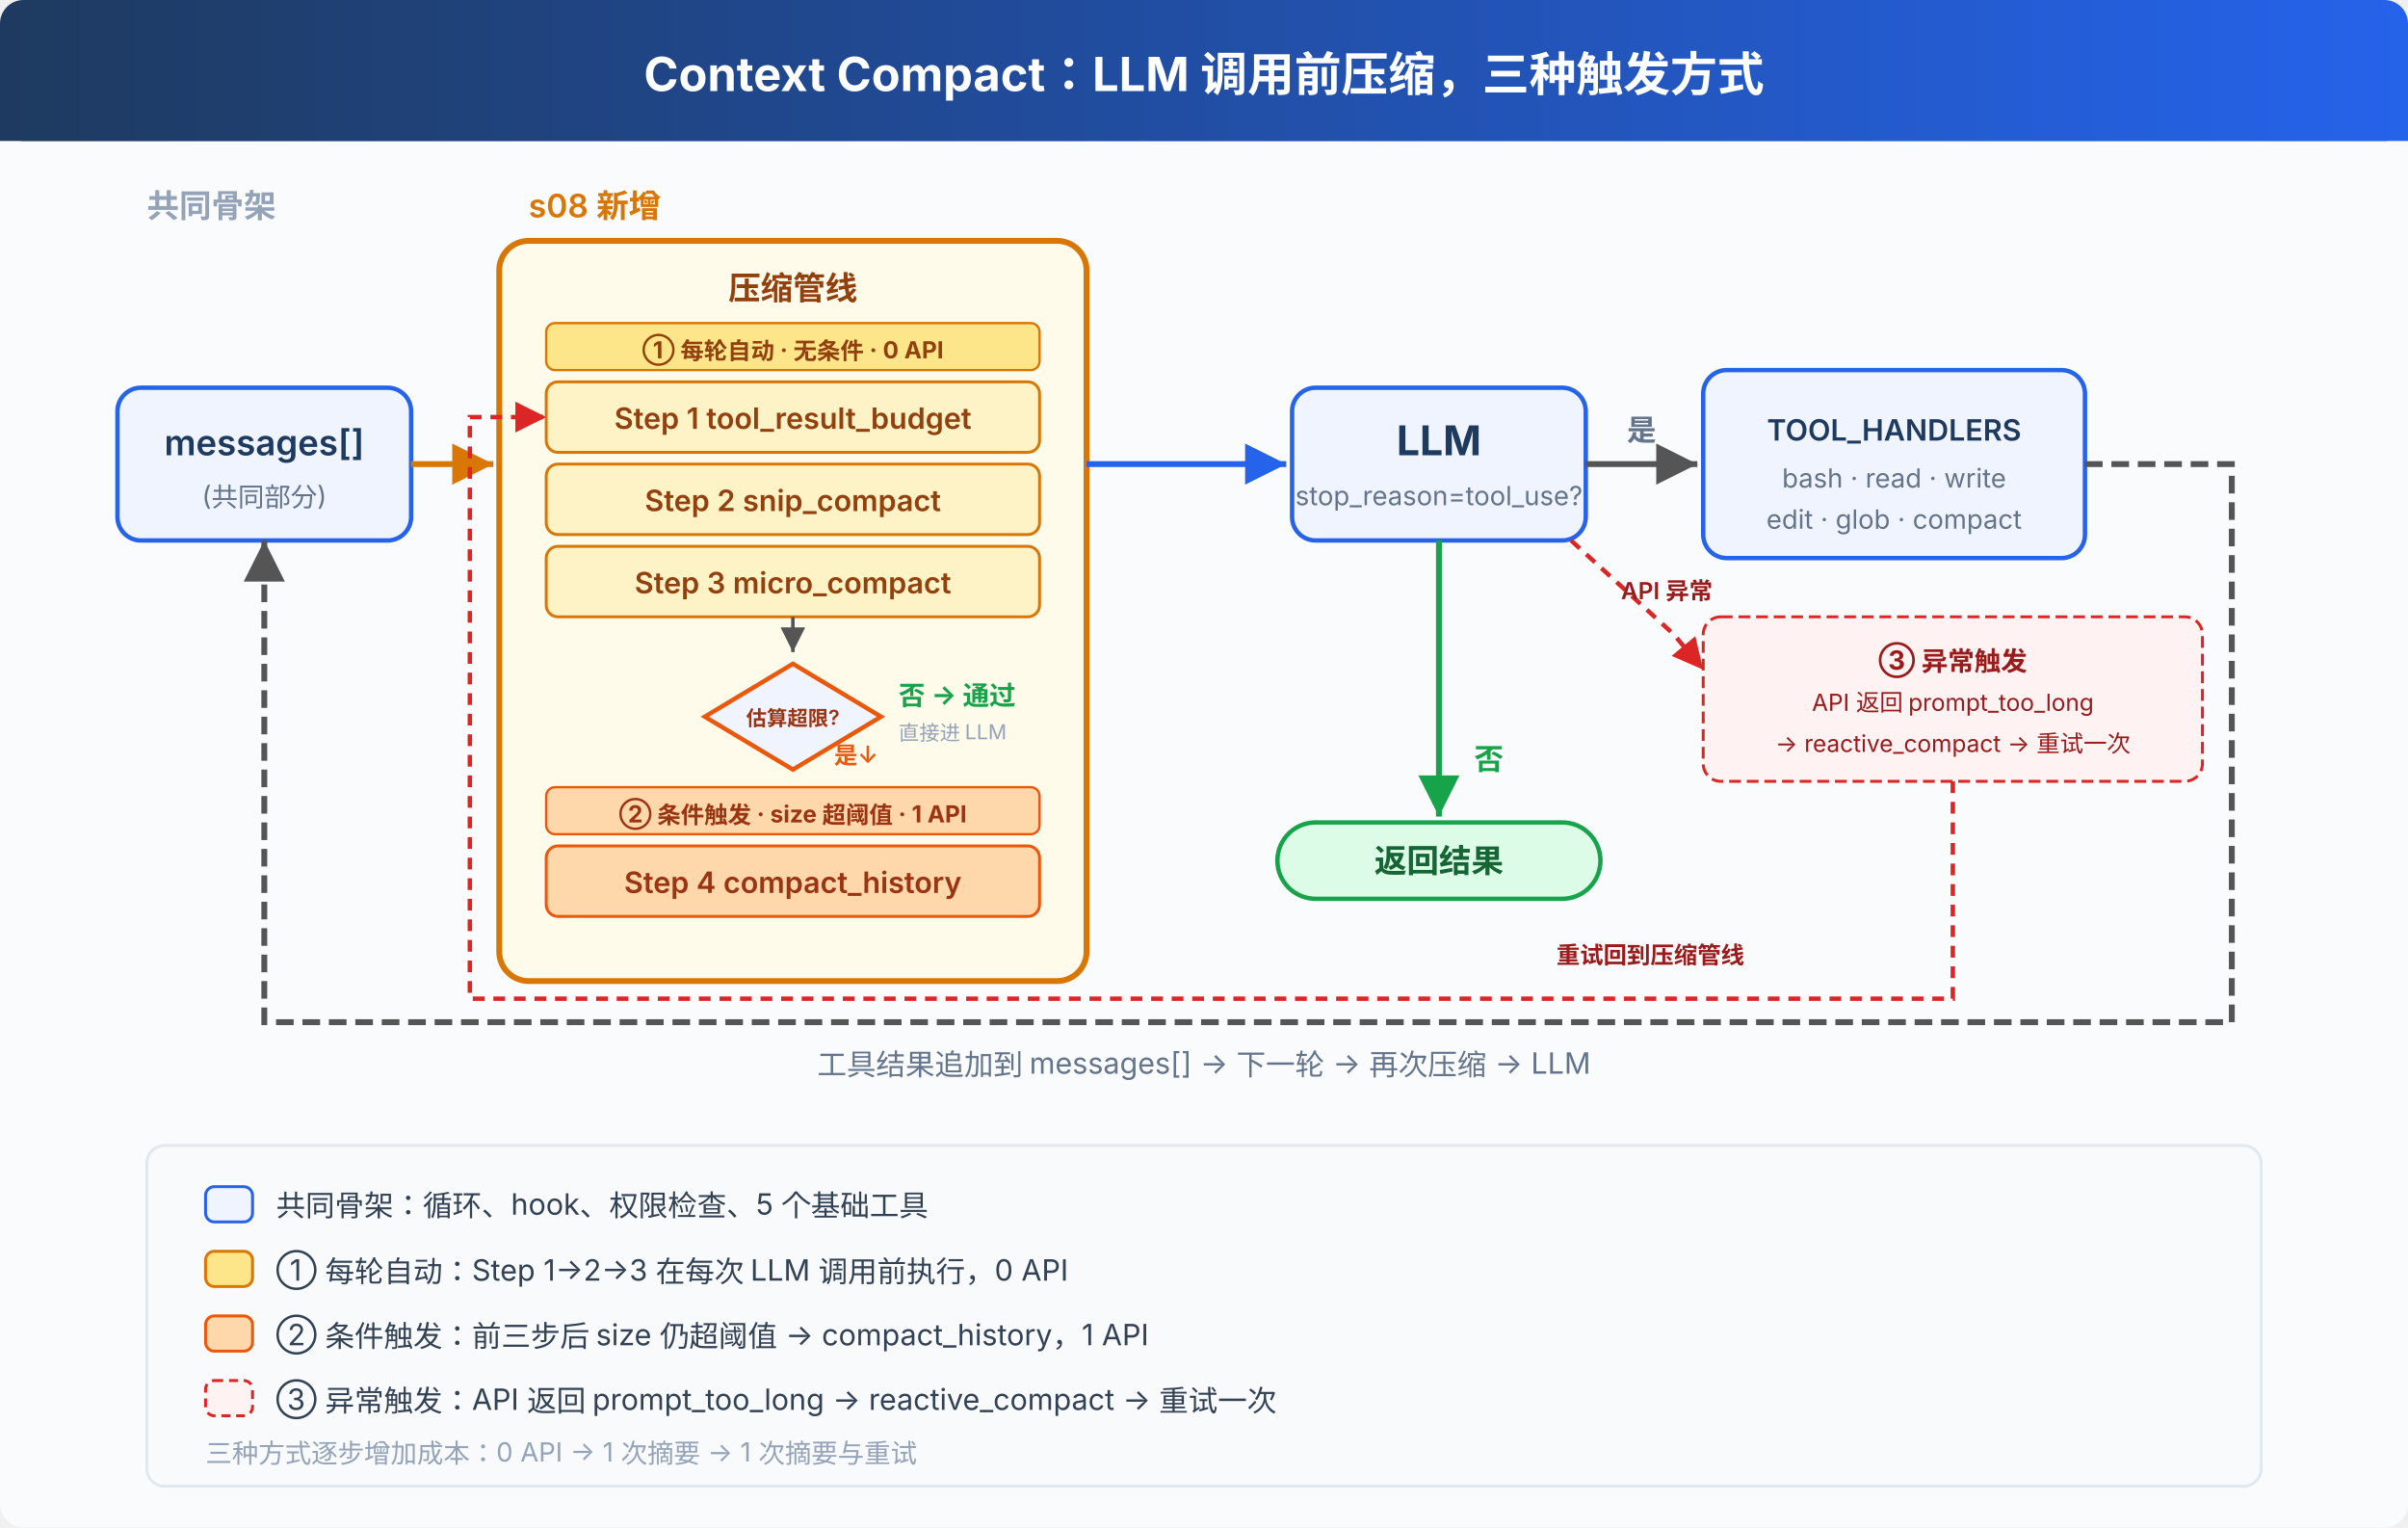
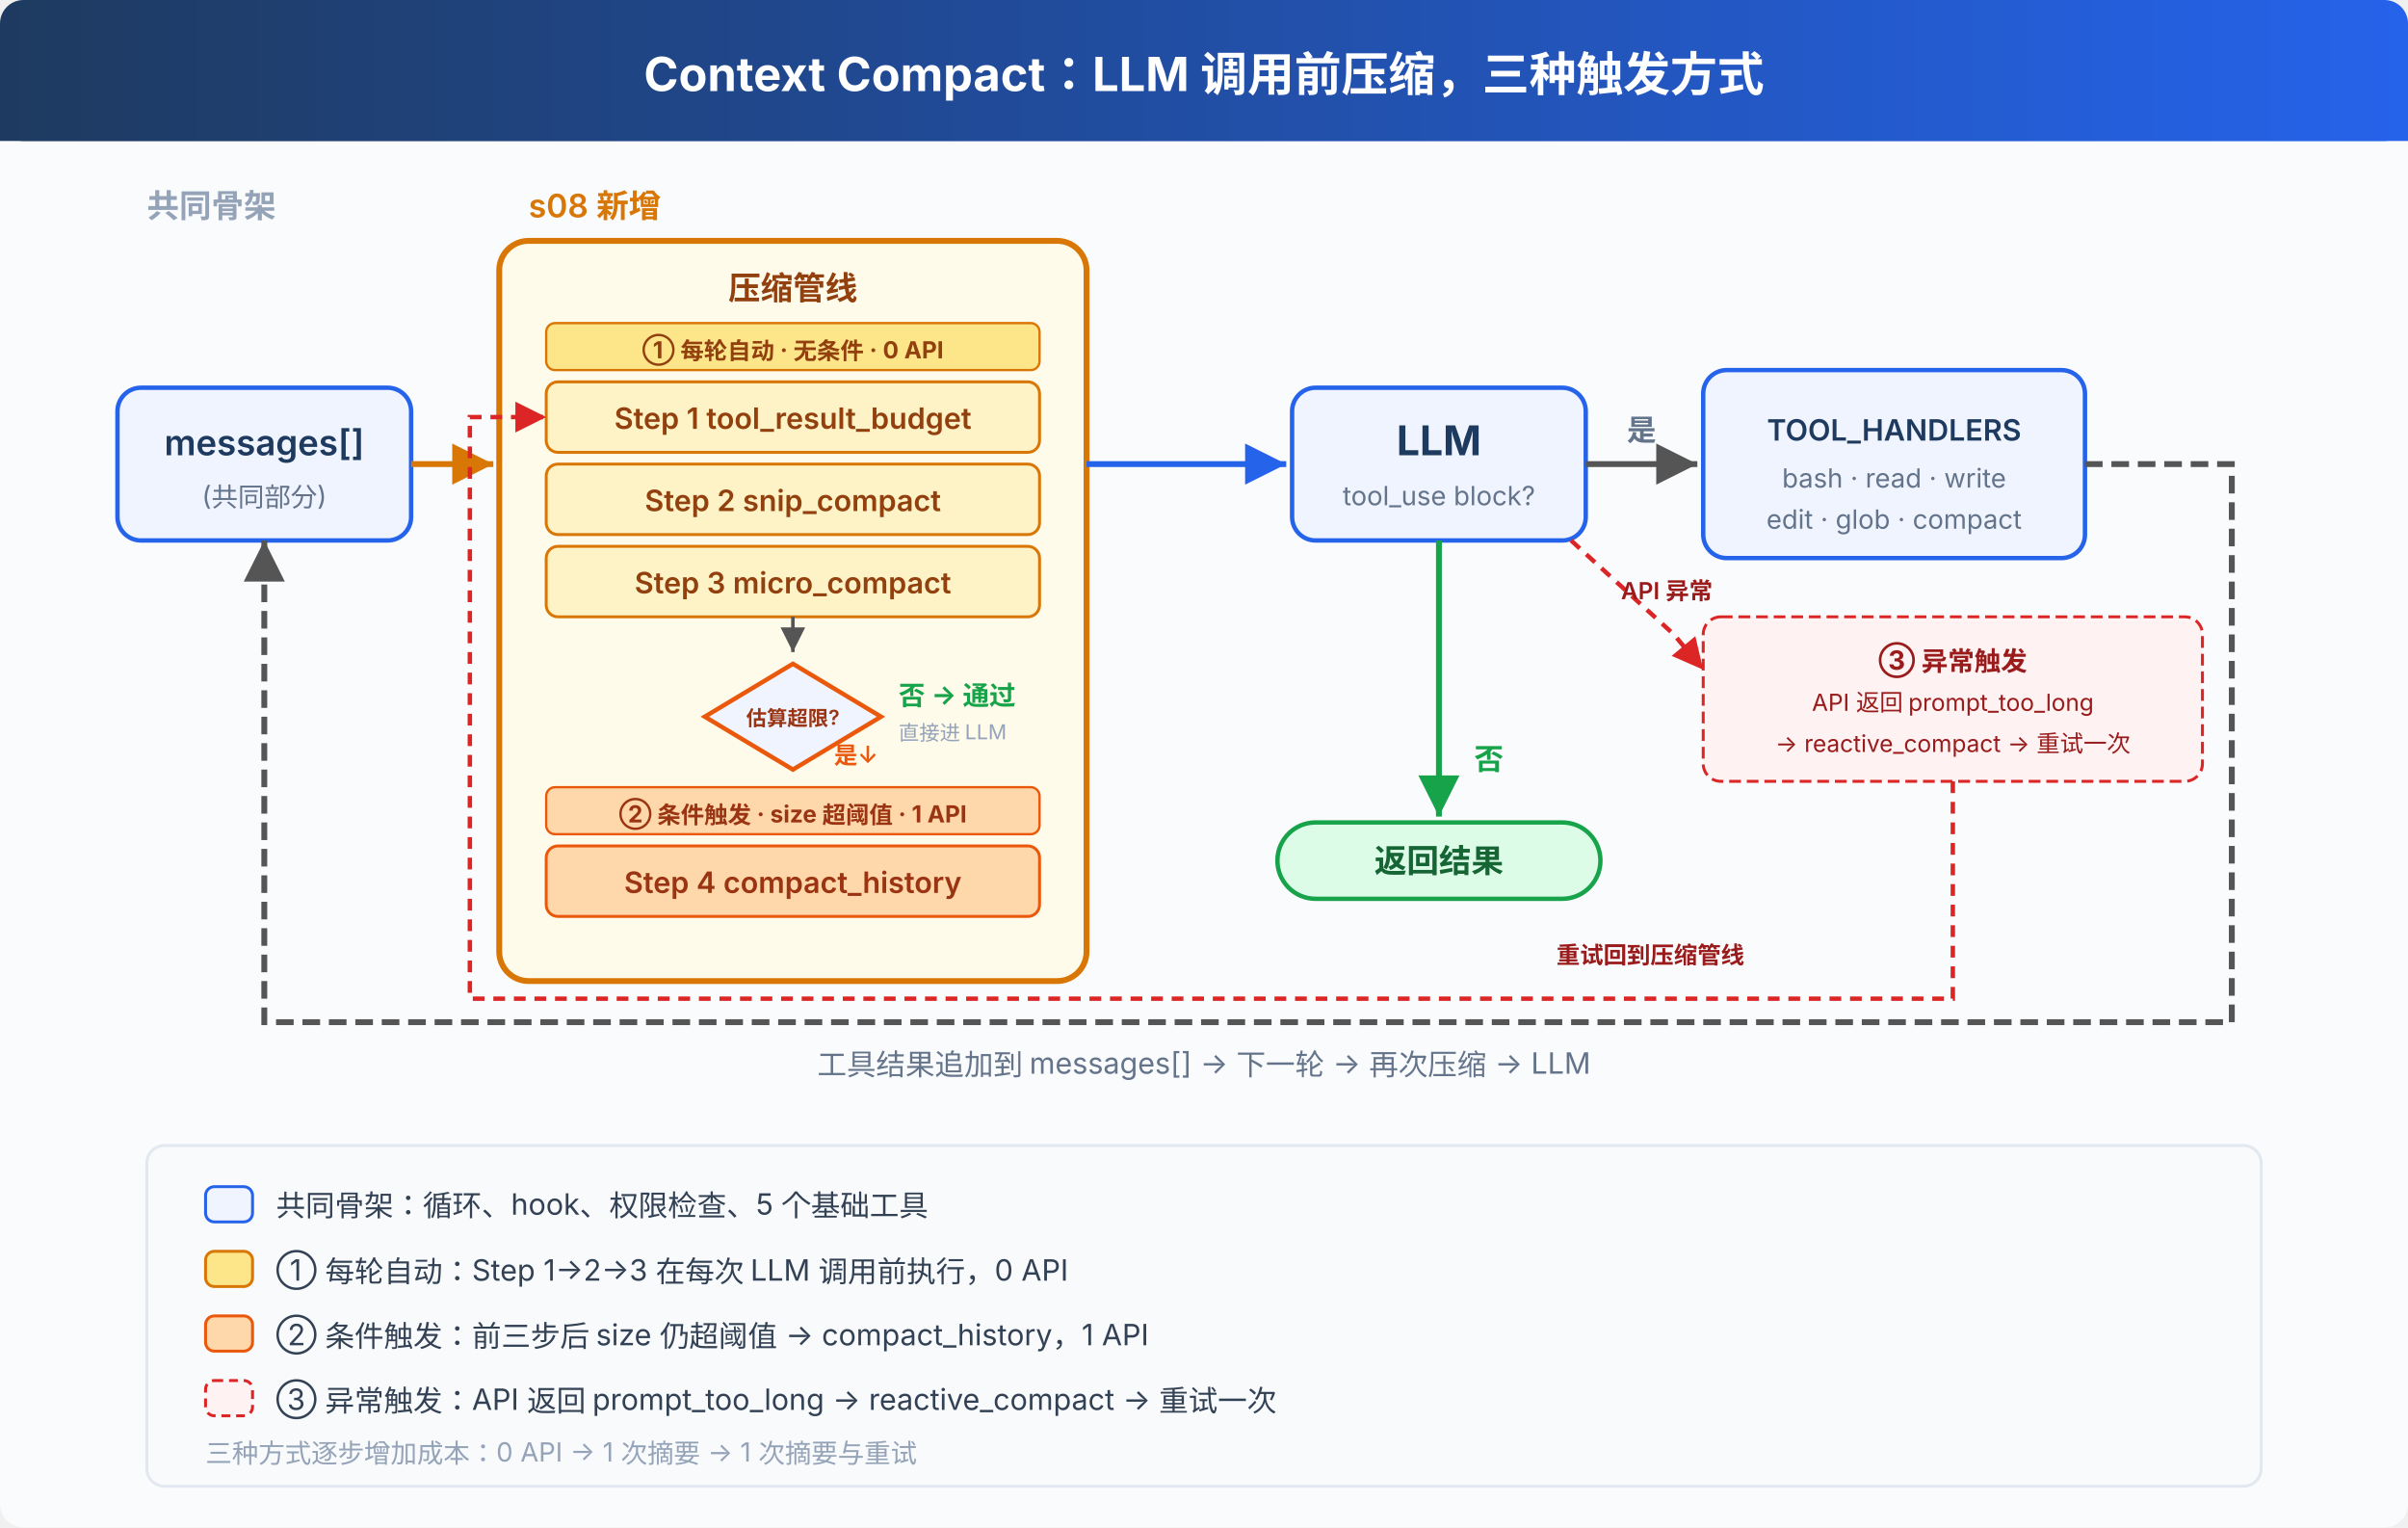
<svg xmlns="http://www.w3.org/2000/svg" viewBox="0 0 820 520" font-family="system-ui, -apple-system, sans-serif">
  <defs>
    <marker id="arrow" viewBox="0 0 10 10" refX="10" refY="5" markerWidth="7" markerHeight="7" orient="auto-start-reverse">
      <path d="M 0 0 L 10 5 L 0 10 z" fill="#555" />
    </marker>
    <marker id="arrow-blue" viewBox="0 0 10 10" refX="10" refY="5" markerWidth="7" markerHeight="7" orient="auto-start-reverse">
      <path d="M 0 0 L 10 5 L 0 10 z" fill="#2563eb" />
    </marker>
    <marker id="arrow-amber" viewBox="0 0 10 10" refX="10" refY="5" markerWidth="7" markerHeight="7" orient="auto-start-reverse">
      <path d="M 0 0 L 10 5 L 0 10 z" fill="#d97706" />
    </marker>
    <marker id="arrow-green" viewBox="0 0 10 10" refX="10" refY="5" markerWidth="7" markerHeight="7" orient="auto-start-reverse">
      <path d="M 0 0 L 10 5 L 0 10 z" fill="#16a34a" />
    </marker>
    <marker id="arrow-red" viewBox="0 0 10 10" refX="10" refY="5" markerWidth="7" markerHeight="7" orient="auto-start-reverse">
      <path d="M 0 0 L 10 5 L 0 10 z" fill="#dc2626" />
    </marker>
    <linearGradient id="header" x1="0" y1="0" x2="1" y2="0">
      <stop offset="0%" stop-color="#1e3a5f" />
      <stop offset="100%" stop-color="#2563eb" />
    </linearGradient>
  </defs>
  <rect width="820" height="520" fill="#fafbfc" rx="8" />
  <rect x="0" y="0" width="820" height="48" fill="url(#header)" rx="8" />
  <rect x="0" y="40" width="820" height="8" fill="url(#header)" />
  <text x="410" y="31" fill="#fff" font-size="16" font-weight="700" text-anchor="middle">Context Compact：LLM 调用前压缩，三种触发方式</text>
  <text x="50" y="74" fill="#94a3b8" font-size="11" font-weight="600">共同骨架</text>
  <text x="180" y="74" fill="#d97706" font-size="11" font-weight="600">s08 新增</text>
  <rect x="40" y="132" width="100" height="52" rx="8" fill="#f0f4ff" stroke="#2563eb" stroke-width="1.5" />
  <text x="90" y="155" fill="#1e3a5f" font-size="12" font-weight="600" text-anchor="middle">messages[]</text>
  <text x="90" y="172" fill="#64748b" font-size="9" text-anchor="middle">(共同部分)</text>
  <line x1="140" y1="158" x2="168" y2="158" stroke="#d97706" stroke-width="2" marker-end="url(#arrow-amber)" />
  <rect x="170" y="82" width="200" height="252" rx="10" fill="#fffbeb" stroke="#d97706" stroke-width="2" />
  <text x="270" y="102" fill="#92400e" font-size="11" font-weight="700" text-anchor="middle">压缩管线</text>
  <rect x="186" y="110" width="168" height="16" rx="3" fill="#fde68a" stroke="#d97706" stroke-width="0.8" />
  <text x="270" y="122" fill="#92400e" font-size="8" font-weight="700" text-anchor="middle">① 每轮自动 · 无条件 · 0 API</text>
  <rect x="186" y="130" width="168" height="24" rx="4" fill="#fef3c7" stroke="#d97706" stroke-width="1" />
  <text x="270" y="146" fill="#92400e" font-size="10" font-weight="600" text-anchor="middle">Step 1 tool_result_budget</text>
  <rect x="186" y="158" width="168" height="24" rx="4" fill="#fef3c7" stroke="#d97706" stroke-width="1" />
  <text x="270" y="174" fill="#92400e" font-size="10" font-weight="600" text-anchor="middle">Step 2 snip_compact</text>
  <rect x="186" y="186" width="168" height="24" rx="4" fill="#fef3c7" stroke="#d97706" stroke-width="1" />
  <text x="270" y="202" fill="#92400e" font-size="10" font-weight="600" text-anchor="middle">Step 3 micro_compact</text>
  <line x1="270" y1="210" x2="270" y2="222" stroke="#555" stroke-width="1.2" marker-end="url(#arrow)" />
  <polygon points="270,226 300,244 270,262 240,244" fill="#f0f4ff" stroke="#ea580c" stroke-width="1.5" />
  <text x="270" y="247" fill="#9a3412" font-size="7" font-weight="600" text-anchor="middle">估算超限?</text>
  <text x="306" y="240" fill="#16a34a" font-size="9" font-weight="700">否 → 通过</text>
  <text x="306" y="252" fill="#94a3b8" font-size="7">直接进 LLM</text>
  <text x="284" y="260" fill="#ea580c" font-size="8" font-weight="600">是↓</text>
  <rect x="186" y="268" width="168" height="16" rx="3" fill="#fed7aa" stroke="#ea580c" stroke-width="0.8" />
  <text x="270" y="280" fill="#9a3412" font-size="8" font-weight="700" text-anchor="middle">② 条件触发 · size 超阈值 · 1 API</text>
  <rect x="186" y="288" width="168" height="24" rx="4" fill="#fed7aa" stroke="#ea580c" stroke-width="1" />
  <text x="270" y="304" fill="#9a3412" font-size="10" font-weight="600" text-anchor="middle">Step 4 compact_history</text>
  <line x1="370" y1="158" x2="438" y2="158" stroke="#2563eb" stroke-width="2" marker-end="url(#arrow-blue)" />
  <rect x="440" y="132" width="100" height="52" rx="8" fill="#f0f4ff" stroke="#2563eb" stroke-width="1.5" />
  <text x="490" y="155" fill="#1e3a5f" font-size="14" font-weight="700" text-anchor="middle">LLM</text>
-   <text x="490" y="172" fill="#64748b" font-size="9" text-anchor="middle">stop_reason=tool_use?</text>
+   <text x="490" y="172" fill="#64748b" font-size="9" text-anchor="middle">tool_use block?</text>
  <line x1="490" y1="184" x2="490" y2="278" stroke="#16a34a" stroke-width="2" marker-end="url(#arrow-green)" />
  <text x="502" y="262" fill="#16a34a" font-size="10" font-weight="600">否</text>
  <rect x="435" y="280" width="110" height="26" rx="13" fill="#dcfce7" stroke="#16a34a" stroke-width="1.5" />
  <text x="490" y="297" fill="#166534" font-size="11" font-weight="600" text-anchor="middle">返回结果</text>
  <line x1="540" y1="158" x2="578" y2="158" stroke="#555" stroke-width="2" marker-end="url(#arrow)" />
  <text x="554" y="150" fill="#64748b" font-size="10" font-weight="600">是</text>
  <rect x="580" y="126" width="130" height="64" rx="8" fill="#f0f4ff" stroke="#2563eb" stroke-width="1.5" />
  <text x="645" y="150" fill="#1e3a5f" font-size="10" font-weight="600" text-anchor="middle">TOOL_HANDLERS</text>
  <text x="645" y="166" fill="#64748b" font-size="9" text-anchor="middle">bash · read · write</text>
  <text x="645" y="180" fill="#64748b" font-size="9" text-anchor="middle">edit · glob · compact</text>
  <path d="M 535 184 L 570 216 L 580 228" fill="none" stroke="#dc2626" stroke-width="1.5" stroke-dasharray="4,3" marker-end="url(#arrow-red)" />
  <text x="552" y="204" fill="#991b1b" font-size="8" font-weight="600">API 异常</text>
  <path d="M 665 266 L 665 340 L 160 340 L 160 142 L 186 142" fill="none" stroke="#dc2626" stroke-width="1.5" stroke-dasharray="4,3" marker-end="url(#arrow-red)" />
  <text x="530" y="328" fill="#991b1b" font-size="8" font-weight="600">重试回到压缩管线</text>
  <rect x="580" y="210" width="170" height="56" rx="6" fill="#fef2f2" stroke="#dc2626" stroke-width="1" stroke-dasharray="4,2" />
  <text x="665" y="228" fill="#991b1b" font-size="9" font-weight="700" text-anchor="middle">③ 异常触发</text>
  <text x="665" y="242" fill="#991b1b" font-size="8" text-anchor="middle">API 返回 prompt_too_long</text>
  <text x="665" y="256" fill="#991b1b" font-size="8" text-anchor="middle">→ reactive_compact → 重试一次</text>
  <path d="M 710 158 L 760 158 L 760 348 L 90 348 L 90 184" fill="none" stroke="#555" stroke-width="2" marker-end="url(#arrow)" stroke-dasharray="6,3" />
  <text x="410" y="366" fill="#64748b" font-size="10" text-anchor="middle">工具结果追加到 messages[] → 下一轮 → 再次压缩 → LLM</text>
  <rect x="50" y="390" width="720" height="116" rx="6" fill="#f8fafc" stroke="#e2e8f0" stroke-width="1" />
  <rect x="70" y="404" width="16" height="12" rx="3" fill="#f0f4ff" stroke="#2563eb" stroke-width="1" />
  <text x="94" y="414" fill="#334155" font-size="10">共同骨架：循环、hook、权限检查、5 个基础工具</text>
  <rect x="70" y="426" width="16" height="12" rx="3" fill="#fde68a" stroke="#d97706" stroke-width="1" />
  <text x="94" y="436" fill="#334155" font-size="10">① 每轮自动：Step 1→2→3 在每次 LLM 调用前执行，0 API</text>
  <rect x="70" y="448" width="16" height="12" rx="3" fill="#fed7aa" stroke="#ea580c" stroke-width="1" />
  <text x="94" y="458" fill="#334155" font-size="10">② 条件触发：前三步后 size 仍超阈值 → compact_history，1 API</text>
  <rect x="70" y="470" width="16" height="12" rx="3" fill="#fef2f2" stroke="#dc2626" stroke-width="1" stroke-dasharray="3,2" />
  <text x="94" y="480" fill="#334155" font-size="10">③ 异常触发：API 返回 prompt_too_long → reactive_compact → 重试一次</text>
  <text x="70" y="498" fill="#94a3b8" font-size="9">三种方式逐步增加成本：0 API → 1 次摘要 → 1 次摘要与重试</text>
</svg>
